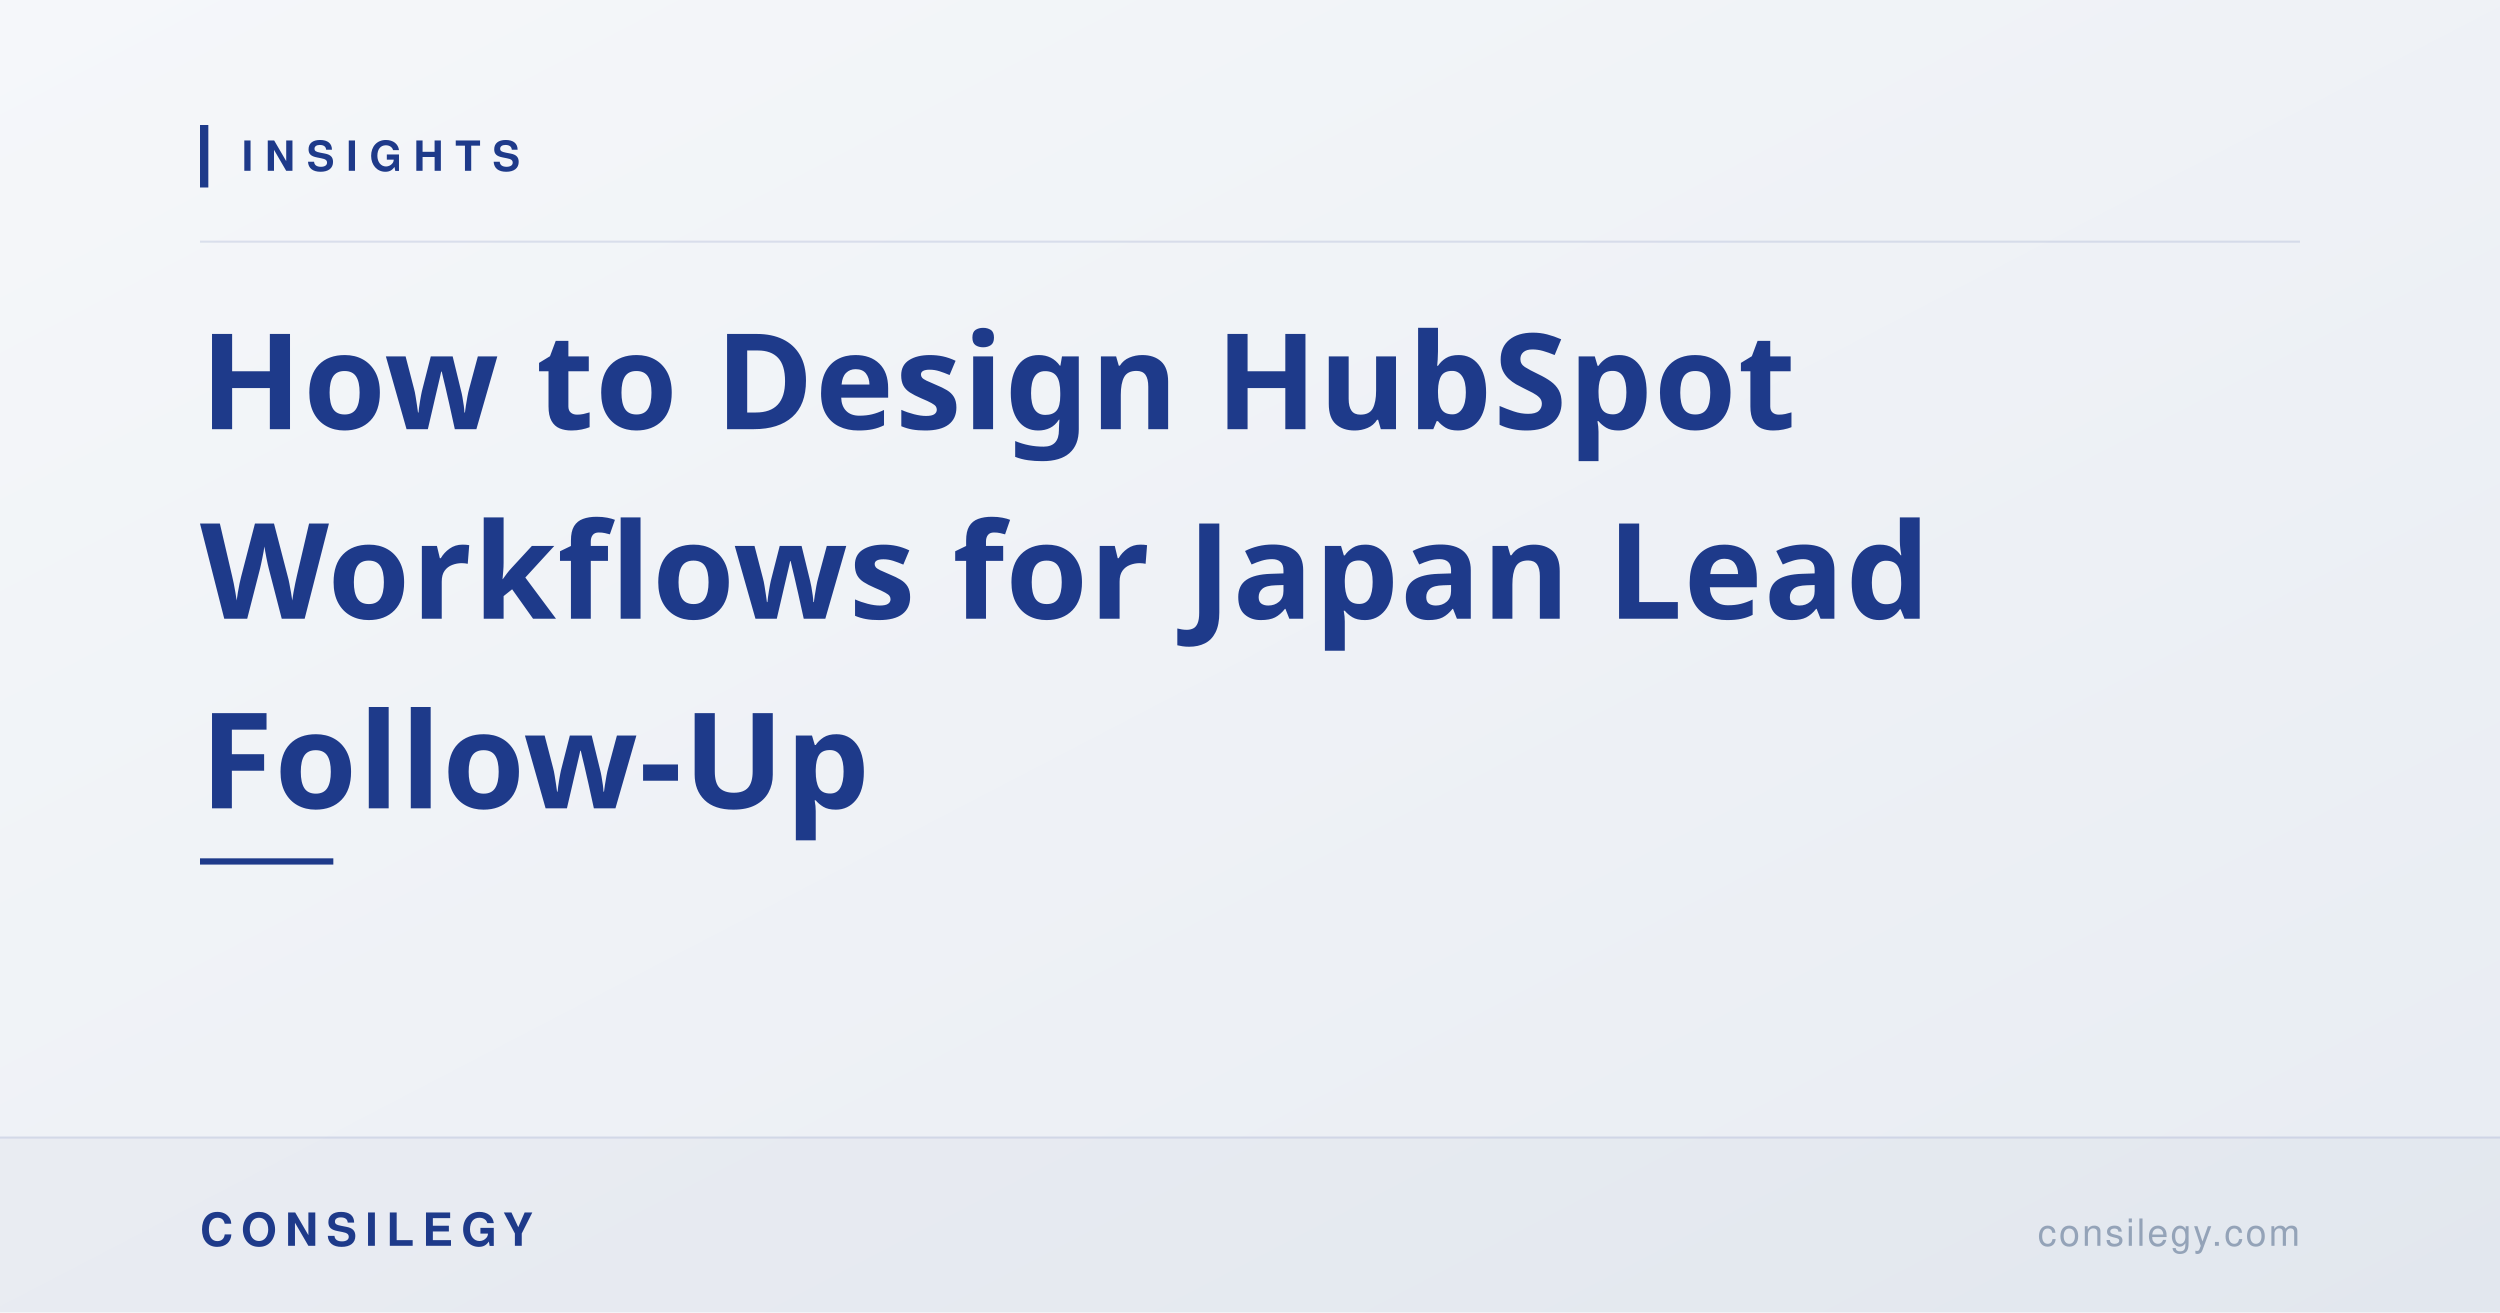
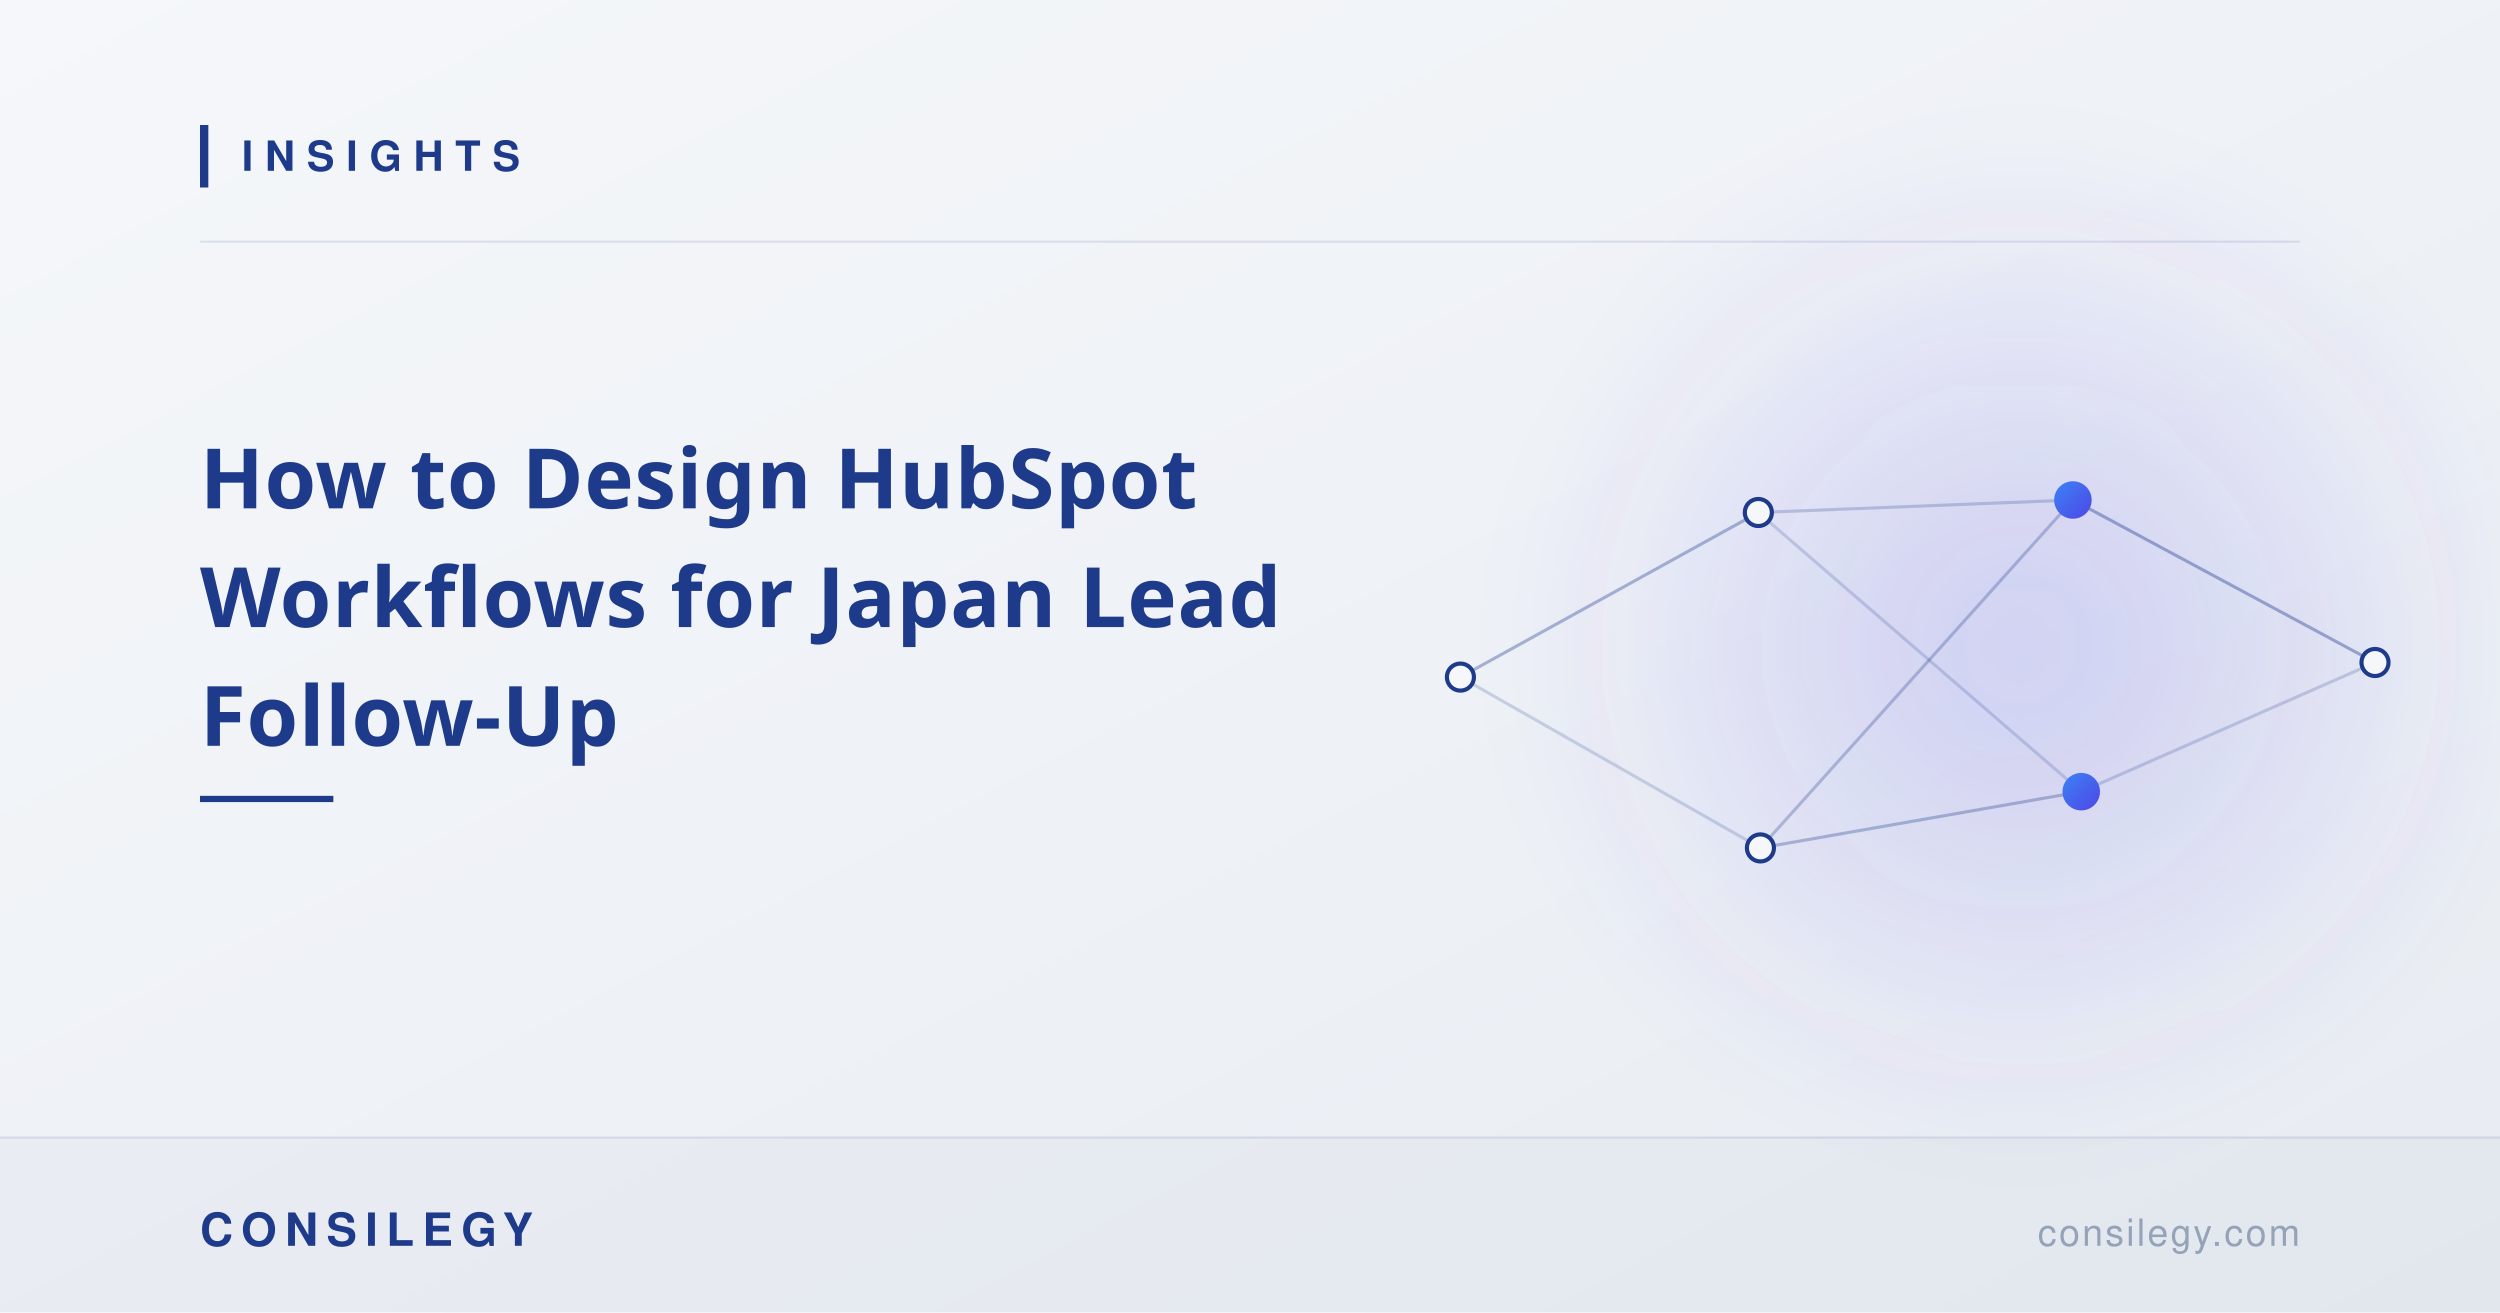
<svg xmlns="http://www.w3.org/2000/svg" viewBox="0 0 1200 630" width="1200" height="630">
  <defs>
    <linearGradient id="bg" x1="0%" y1="0%" x2="100%" y2="100%">
      <stop offset="0%" stop-color="#F5F7FA" />
      <stop offset="100%" stop-color="#E8ECF2" />
    </linearGradient>
+     <linearGradient id="bi" x1="0%" y1="0%" x2="100%" y2="100%">
+       <stop offset="0%" stop-color="#3B82F6" />
+       <stop offset="100%" stop-color="#4F46E5" />
+     </linearGradient>
+     <radialGradient id="glow" cx="50%" cy="50%" r="50%">
+       <stop offset="0%" stop-color="#4F46E5" stop-opacity="0.20" />
+       <stop offset="100%" stop-color="#4F46E5" stop-opacity="0" />
+     </radialGradient>
+     <filter id="soft" x="-60%" y="-60%" width="220%" height="220%">
+       <feGaussianBlur stdDeviation="26" />
+     </filter>
  </defs>
  <rect width="1200" height="630" fill="url(#bg)" />
+   <circle cx="970" cy="310" r="240" fill="url(#glow)" filter="url(#soft)" />
+   <line x1="701" y1="325" x2="844" y2="246" stroke="#1E3A8A" stroke-opacity="0.35" stroke-width="1.5" />
+   <line x1="701" y1="325" x2="845" y2="407" stroke="#1E3A8A" stroke-opacity="0.19" stroke-width="1.5" />
+   <line x1="844" y1="246" x2="995" y2="240" stroke="#1E3A8A" stroke-opacity="0.23" stroke-width="1.5" />
+   <line x1="844" y1="246" x2="999" y2="380" stroke="#1E3A8A" stroke-opacity="0.19" stroke-width="1.5" />
+   <line x1="845" y1="407" x2="995" y2="240" stroke="#1E3A8A" stroke-opacity="0.28" stroke-width="1.5" />
+   <line x1="845" y1="407" x2="999" y2="380" stroke="#1E3A8A" stroke-opacity="0.31" stroke-width="1.5" />
+   <line x1="995" y1="240" x2="1140" y2="318" stroke="#1E3A8A" stroke-opacity="0.39" stroke-width="1.5" />
+   <line x1="999" y1="380" x2="1140" y2="318" stroke="#1E3A8A" stroke-opacity="0.20" stroke-width="1.5" />
+   <circle cx="701" cy="325" r="6.5" fill="#F5F7FA" stroke="#1E3A8A" stroke-width="2" />
+   <circle cx="844" cy="246" r="6.5" fill="#F5F7FA" stroke="#1E3A8A" stroke-width="2" />
+   <circle cx="845" cy="407" r="6.5" fill="#F5F7FA" stroke="#1E3A8A" stroke-width="2" />
+   <circle cx="995" cy="240" r="9" fill="url(#bi)" />
+   <circle cx="999" cy="380" r="9" fill="url(#bi)" />
+   <circle cx="1140" cy="318" r="6.5" fill="#F5F7FA" stroke="#1E3A8A" stroke-width="2" />
  <rect x="96" y="60" width="4" height="30" fill="#1E3A8A" />
  <text x="116" y="82" font-family="'Helvetica Neue',Helvetica,Arial,sans-serif" font-size="20" font-weight="600" fill="#1E3A8A" letter-spacing="0.28em">INSIGHTS</text>
  <line x1="96" y1="116" x2="1104" y2="116" stroke="#1E3A8A" stroke-opacity="0.12" stroke-width="1" />
-   <text x="96" y="206" font-family="'Hiragino Sans','Hiragino Kaku Gothic ProN',system-ui,sans-serif" font-size="64" font-weight="600" fill="#1E3A8A" letter-spacing="0.01em">How to Design HubSpot</text>
-   <text x="96" y="297" font-family="'Hiragino Sans','Hiragino Kaku Gothic ProN',system-ui,sans-serif" font-size="64" font-weight="600" fill="#1E3A8A" letter-spacing="0.01em">Workflows for Japan Lead</text>
-   <text x="96" y="388" font-family="'Hiragino Sans','Hiragino Kaku Gothic ProN',system-ui,sans-serif" font-size="64" font-weight="600" fill="#1E3A8A" letter-spacing="0.01em">Follow-Up</text>
-   <rect x="96" y="412" width="64" height="3" fill="#1E3A8A" />
+   <text x="96" y="244" font-family="'Hiragino Sans','Hiragino Kaku Gothic ProN',system-ui,sans-serif" font-size="40" font-weight="600" fill="#1E3A8A" letter-spacing="0.01em">How to Design HubSpot</text>
+   <text x="96" y="301" font-family="'Hiragino Sans','Hiragino Kaku Gothic ProN',system-ui,sans-serif" font-size="40" font-weight="600" fill="#1E3A8A" letter-spacing="0.01em">Workflows for Japan Lead</text>
+   <text x="96" y="358" font-family="'Hiragino Sans','Hiragino Kaku Gothic ProN',system-ui,sans-serif" font-size="40" font-weight="600" fill="#1E3A8A" letter-spacing="0.01em">Follow-Up</text>
+   <rect x="96" y="382" width="64" height="3" fill="#1E3A8A" />
  <rect x="0" y="546" width="1200" height="84" fill="#1E3A8A" fill-opacity="0.035" />
  <line x1="0" y1="546" x2="1200" y2="546" stroke="#1E3A8A" stroke-opacity="0.12" stroke-width="1" />
  <text x="96" y="598" font-family="'Helvetica Neue',Helvetica,Arial,sans-serif" font-size="22" font-weight="600" fill="#1E3A8A" letter-spacing="0.18em">CONSILEGY</text>
  <text x="1104" y="598" text-anchor="end" font-family="'Helvetica Neue',Helvetica,Arial,sans-serif" font-size="18" font-weight="400" fill="#94A3B8" letter-spacing="0.06em">consilegy.com</text>
</svg>
